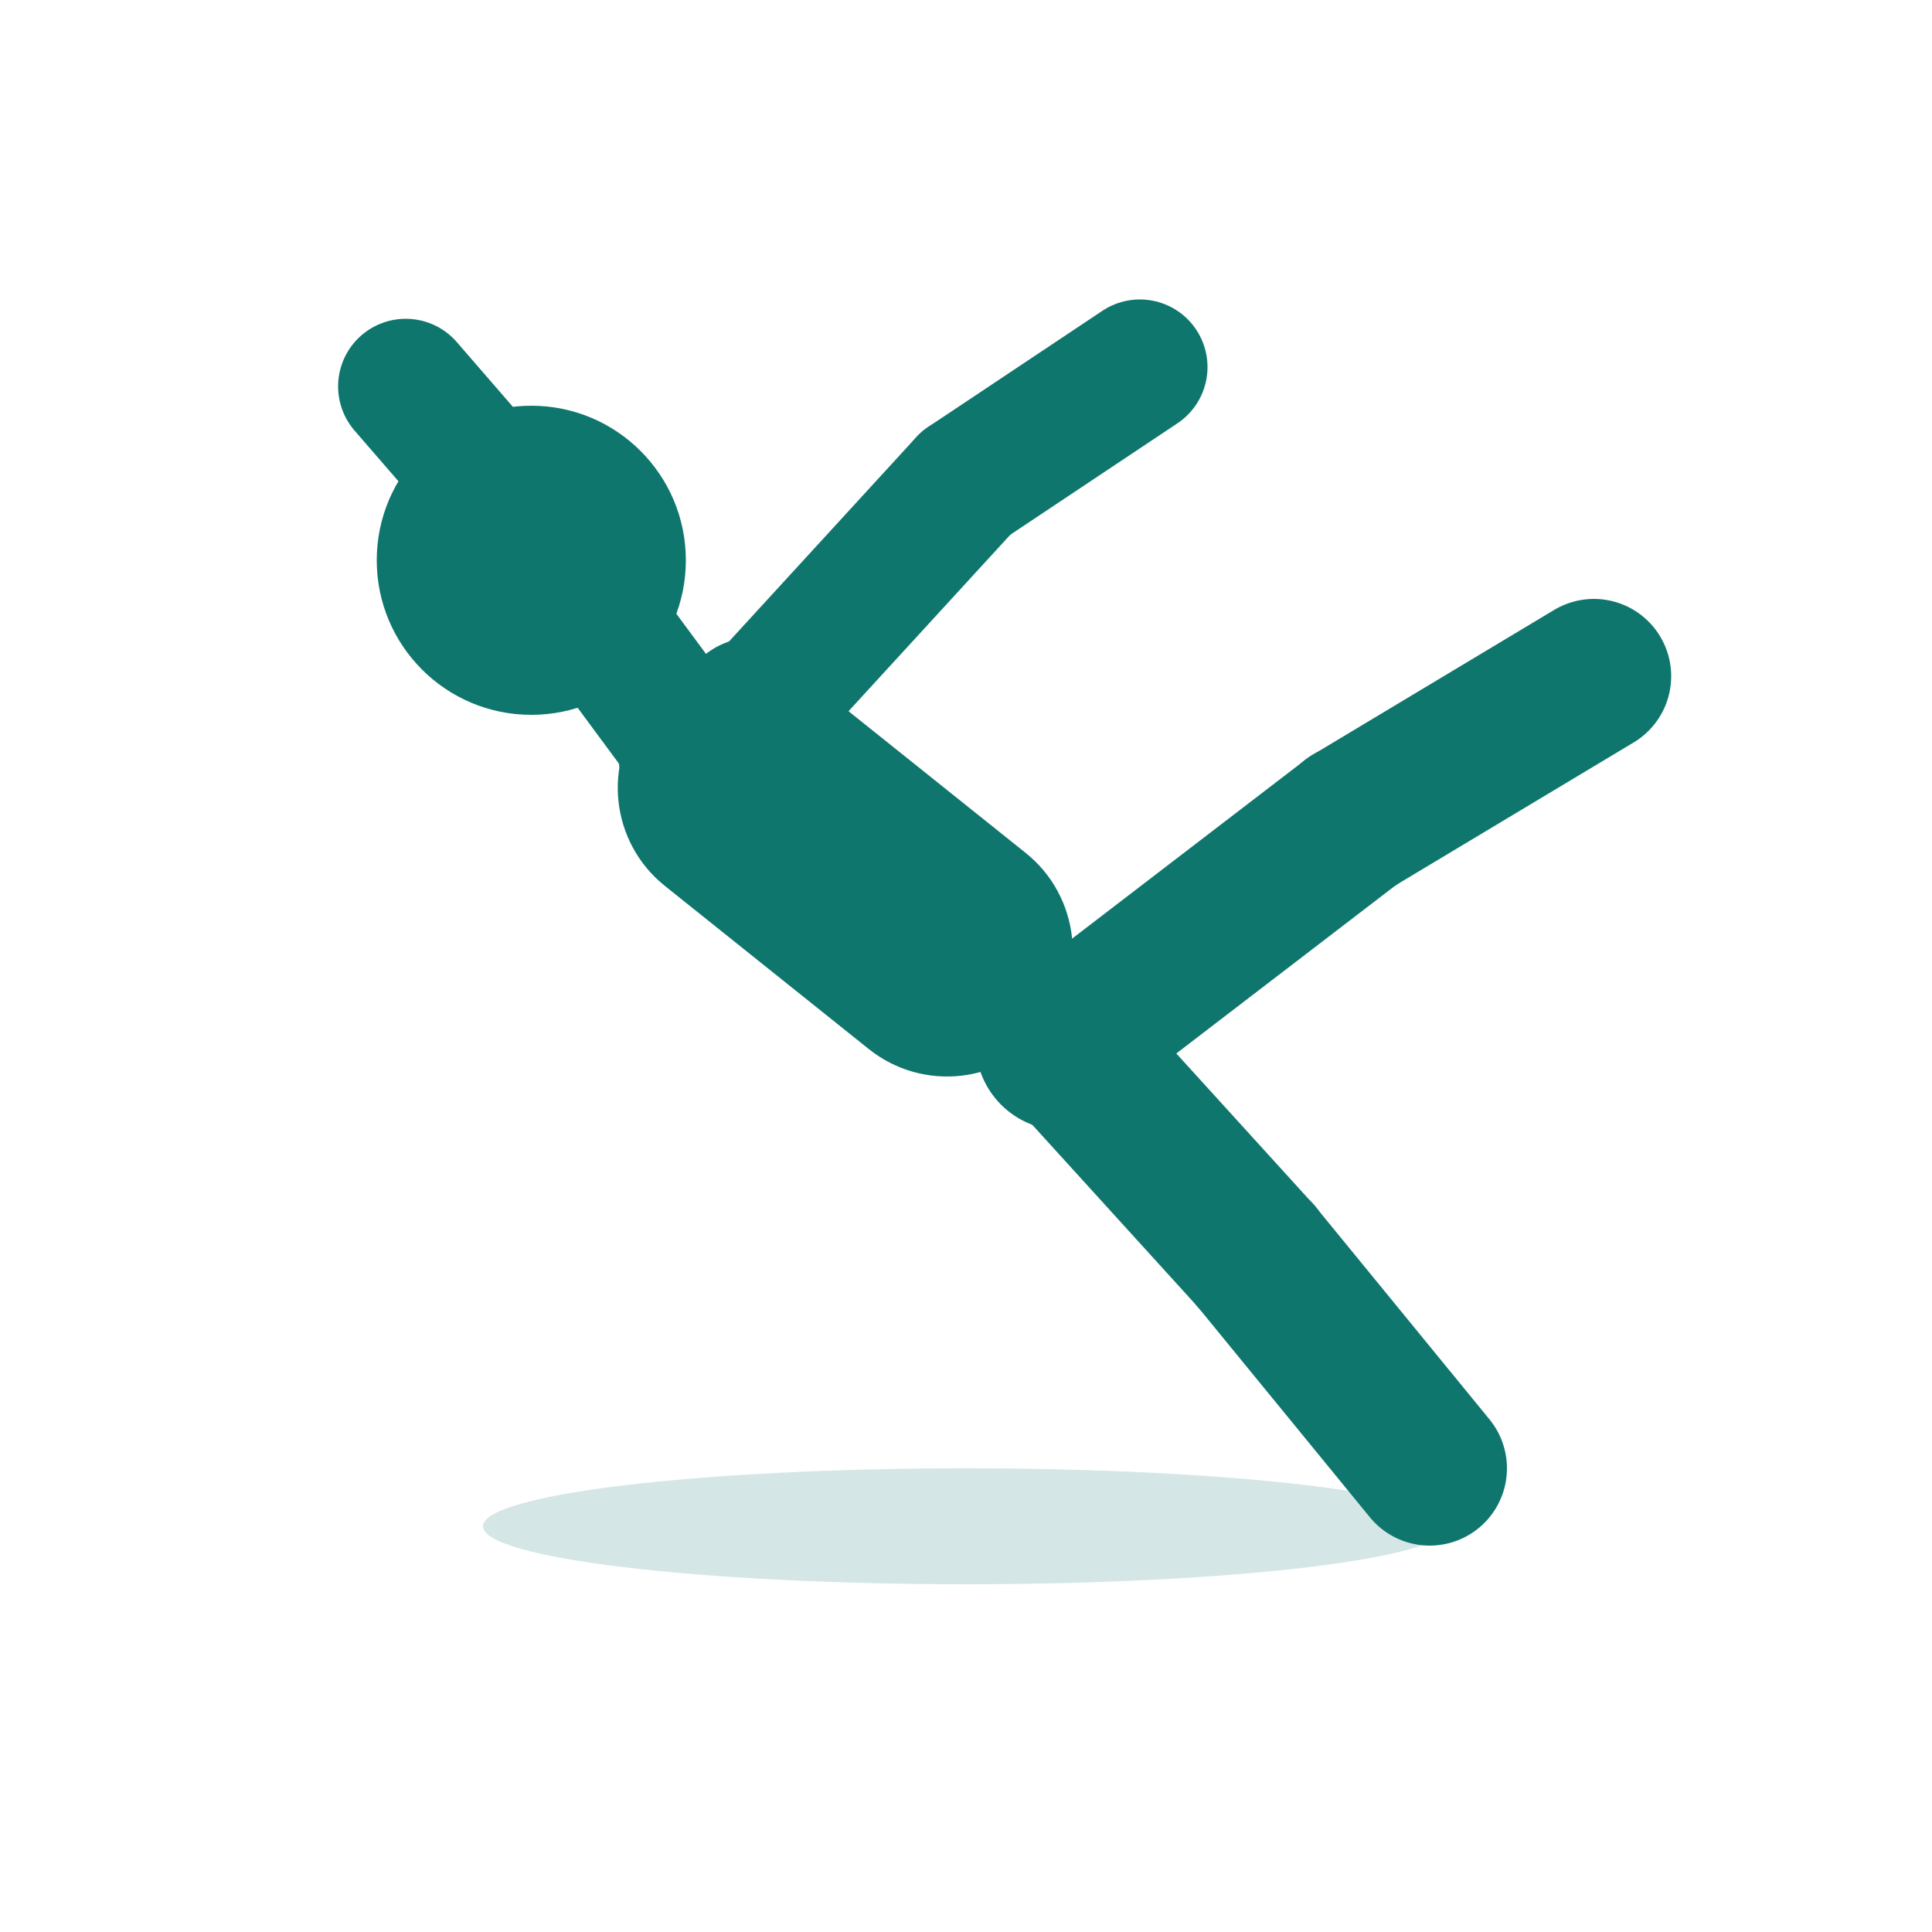
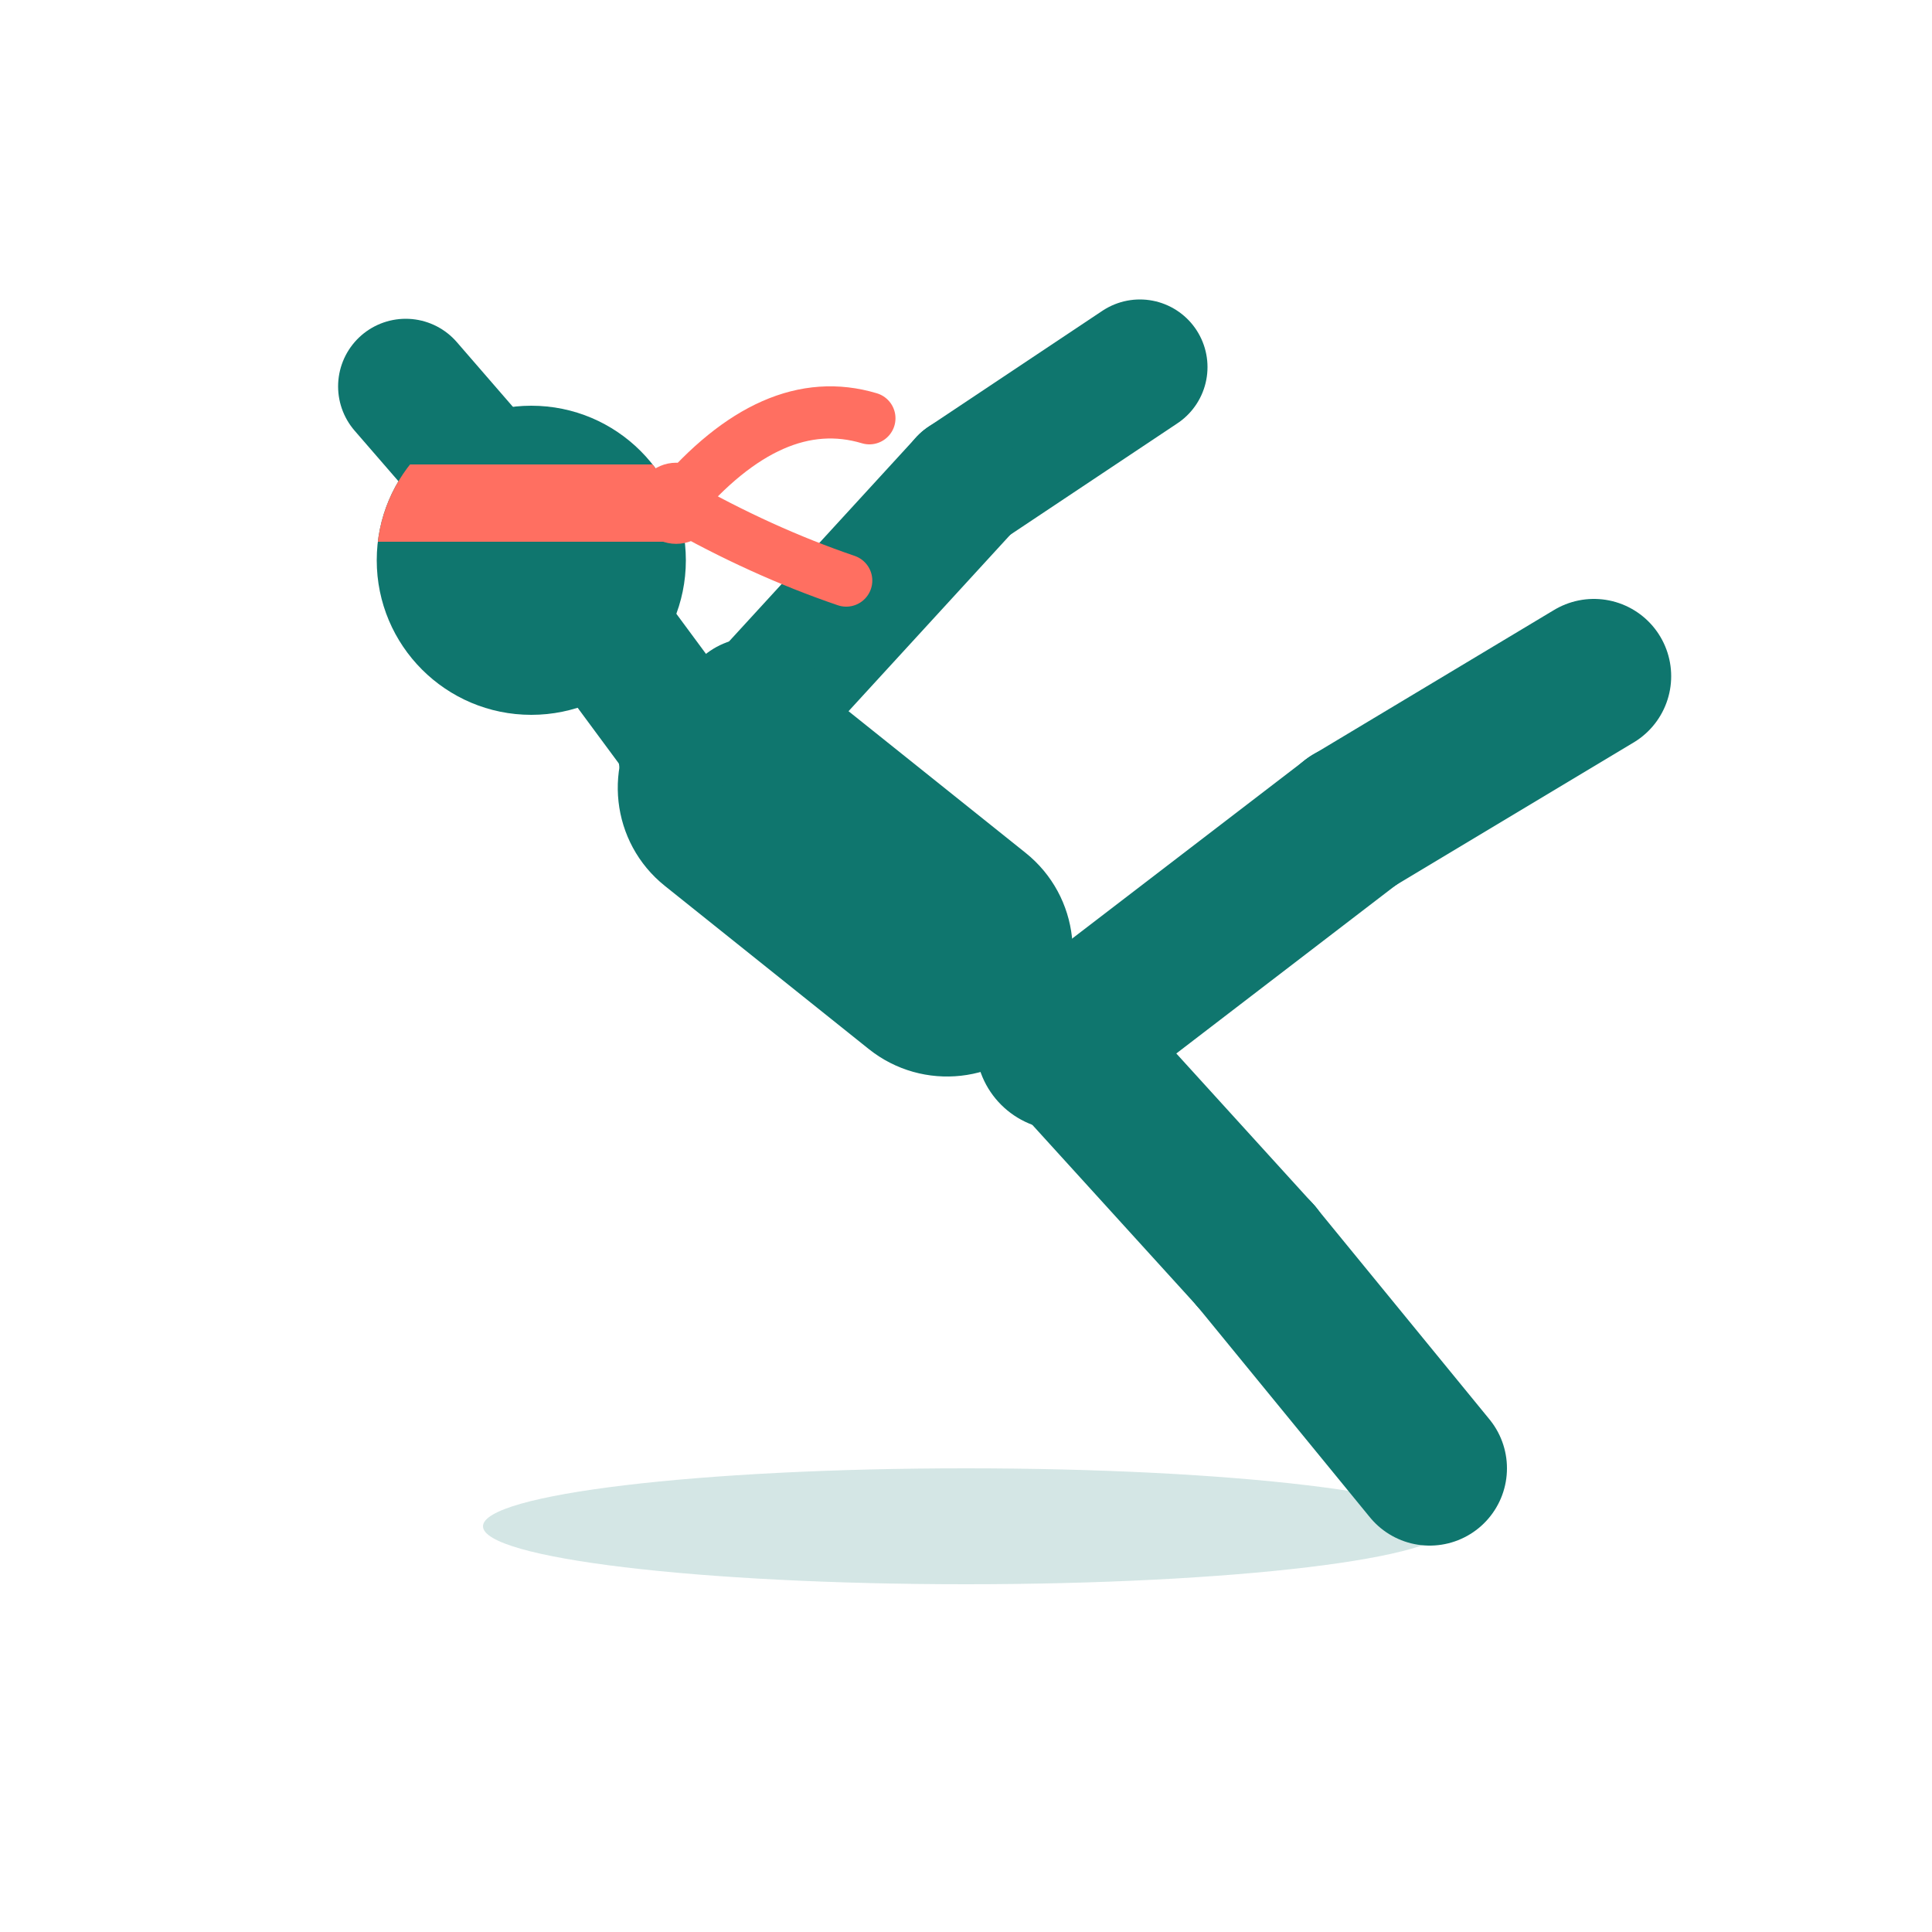
<svg xmlns="http://www.w3.org/2000/svg" viewBox="0 0 200 200" width="200" height="200">
  <ellipse cx="100" cy="158" rx="50" ry="6" fill="#0F766E" opacity="0.18" />
  <line x1="110" y1="108" x2="140" y2="85" stroke="#0F766E" stroke-width="16" stroke-linecap="round" />
  <line x1="110" y1="108" x2="130" y2="130" stroke="#0F766E" stroke-width="16" stroke-linecap="round" />
  <line x1="140" y1="85" x2="165" y2="70" stroke="#0F766E" stroke-width="16" stroke-linecap="round" />
  <line x1="130" y1="130" x2="148" y2="152" stroke="#0F766E" stroke-width="16" stroke-linecap="round" />
  <circle cx="140" cy="85" r="8" fill="#0F766E" />
  <circle cx="130" cy="130" r="8" fill="#0F766E" />
  <circle cx="165" cy="70" r="6" fill="#0F766E" />
  <circle cx="148" cy="152" r="6" fill="#0F766E" />
  <g transform="rotate(-51.34019 87.5 90)">
    <rect x="74.5" y="63.491" width="26" height="53.018" rx="13" fill="#0F766E" />
  </g>
  <line x1="72" y1="78" x2="55" y2="55" stroke="#0F766E" stroke-width="14" stroke-linecap="round" />
  <line x1="78" y1="74" x2="100" y2="50" stroke="#0F766E" stroke-width="14" stroke-linecap="round" />
  <line x1="55" y1="55" x2="42" y2="40" stroke="#0F766E" stroke-width="14" stroke-linecap="round" />
  <line x1="100" y1="50" x2="118" y2="38" stroke="#0F766E" stroke-width="14" stroke-linecap="round" />
  <circle cx="55" cy="55" r="6" fill="#0F766E" />
  <circle cx="100" cy="50" r="6" fill="#0F766E" />
  <circle cx="42" cy="40" r="5.5" fill="#0F766E" />
  <circle cx="118" cy="38" r="5.5" fill="#0F766E" />
  <circle cx="72" cy="78" r="8" fill="#0F766E" />
  <circle cx="78" cy="74" r="8" fill="#0F766E" />
  <circle cx="110" cy="108" r="9" fill="#0F766E" />
  <circle cx="55" cy="58" r="16" fill="#0F766E" />
+   <clipPath id="hb">
+     <circle cx="55.0" cy="58.0" r="16.0" />
+   </clipPath>
+   <rect x="38.0" y="48.08" width="34.0" height="8.0" fill="#FF6F61" clip-path="url(#hb)" />
+   <path d="M70.0,52.1 Q80.0,40.3 90.0,43.3" stroke="#FF6F61" stroke-width="5.4" stroke-linecap="round" fill="none" />
+   <path d="M70.0,52.1 Q78.8,57.1 87.6,60.1" stroke="#FF6F61" stroke-width="5.4" stroke-linecap="round" fill="none" />
+   <circle cx="70.0" cy="52.1" r="4.2" fill="#FF6F61" />
</svg>
